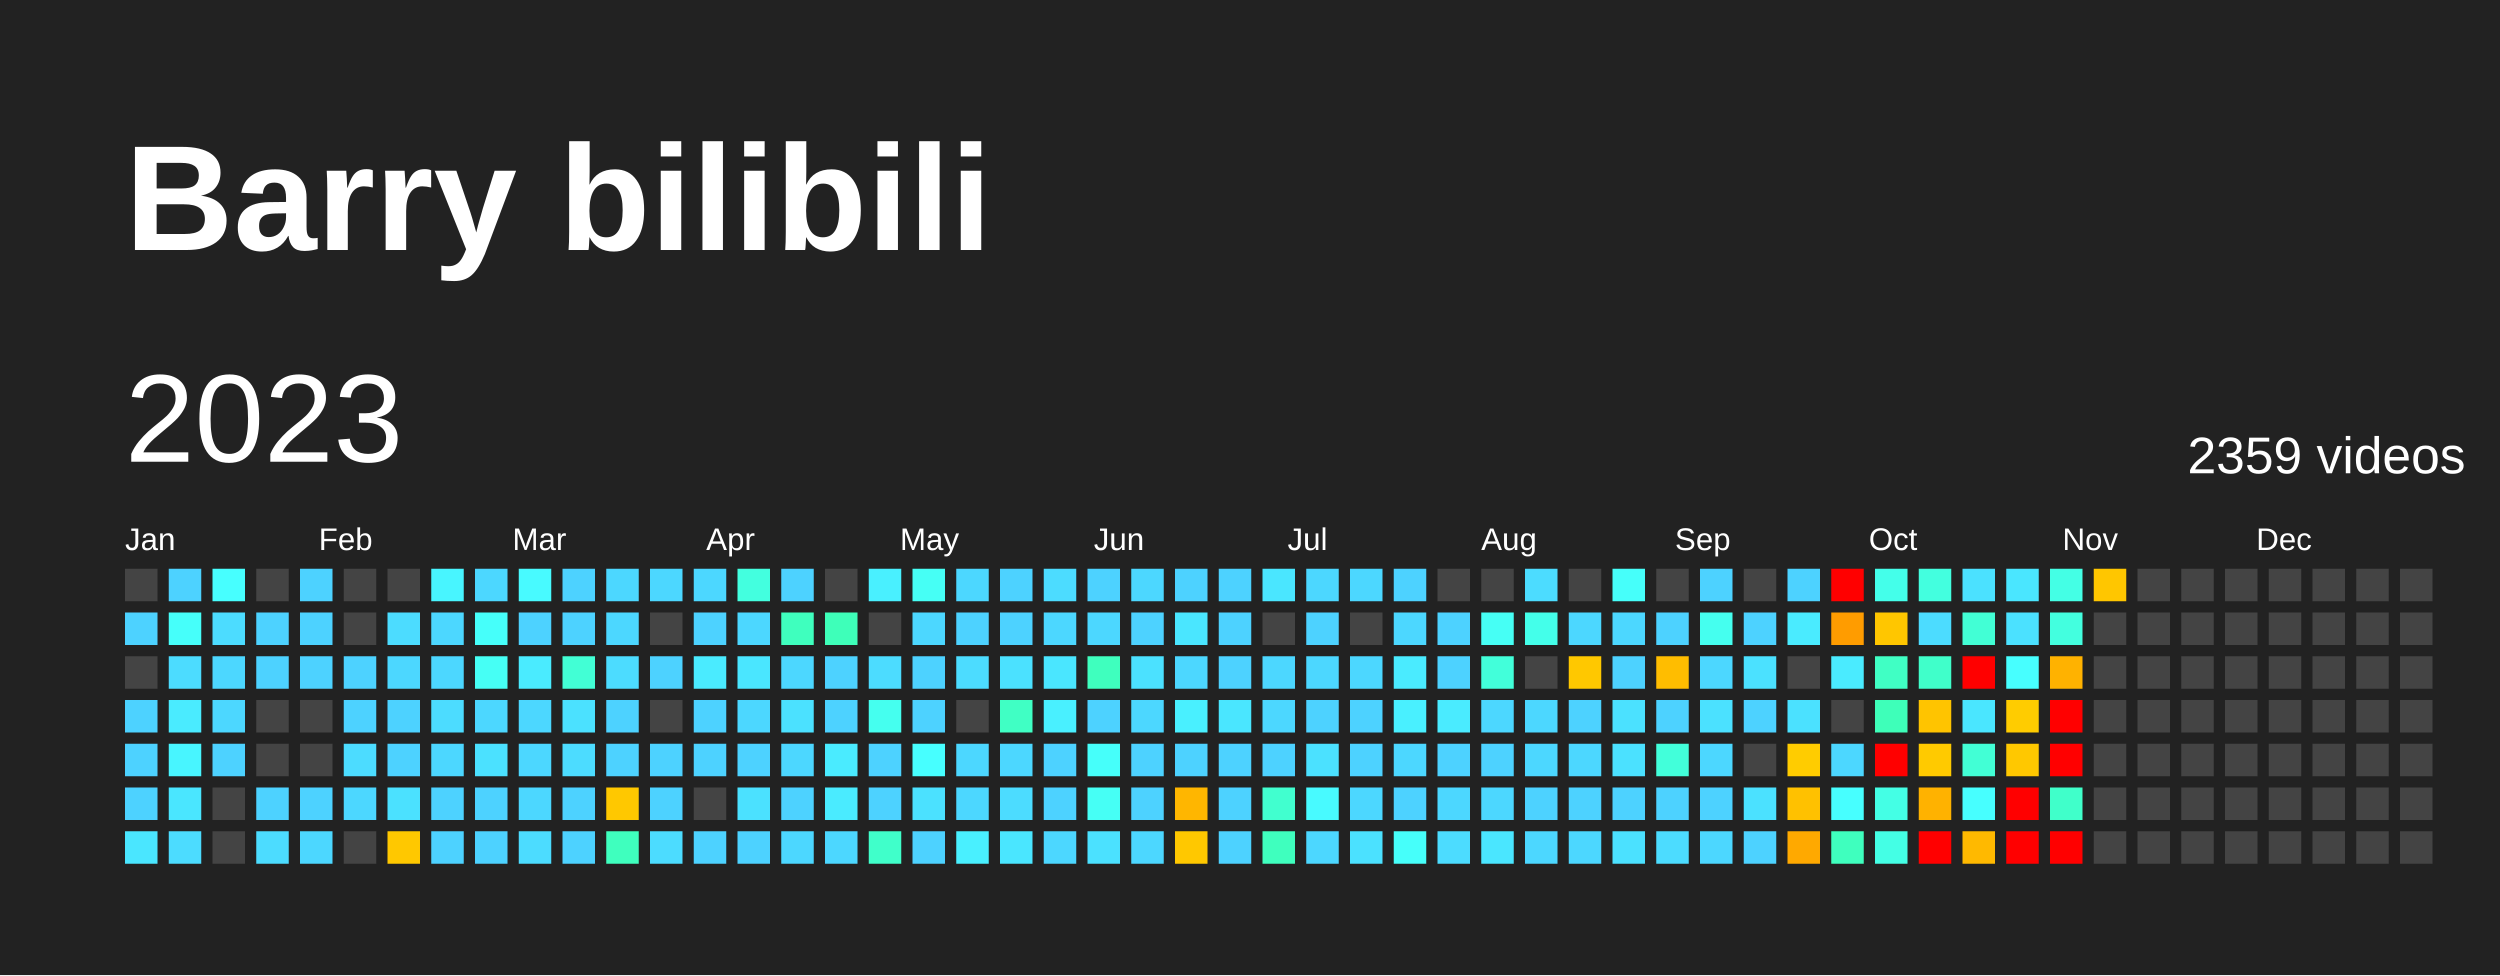
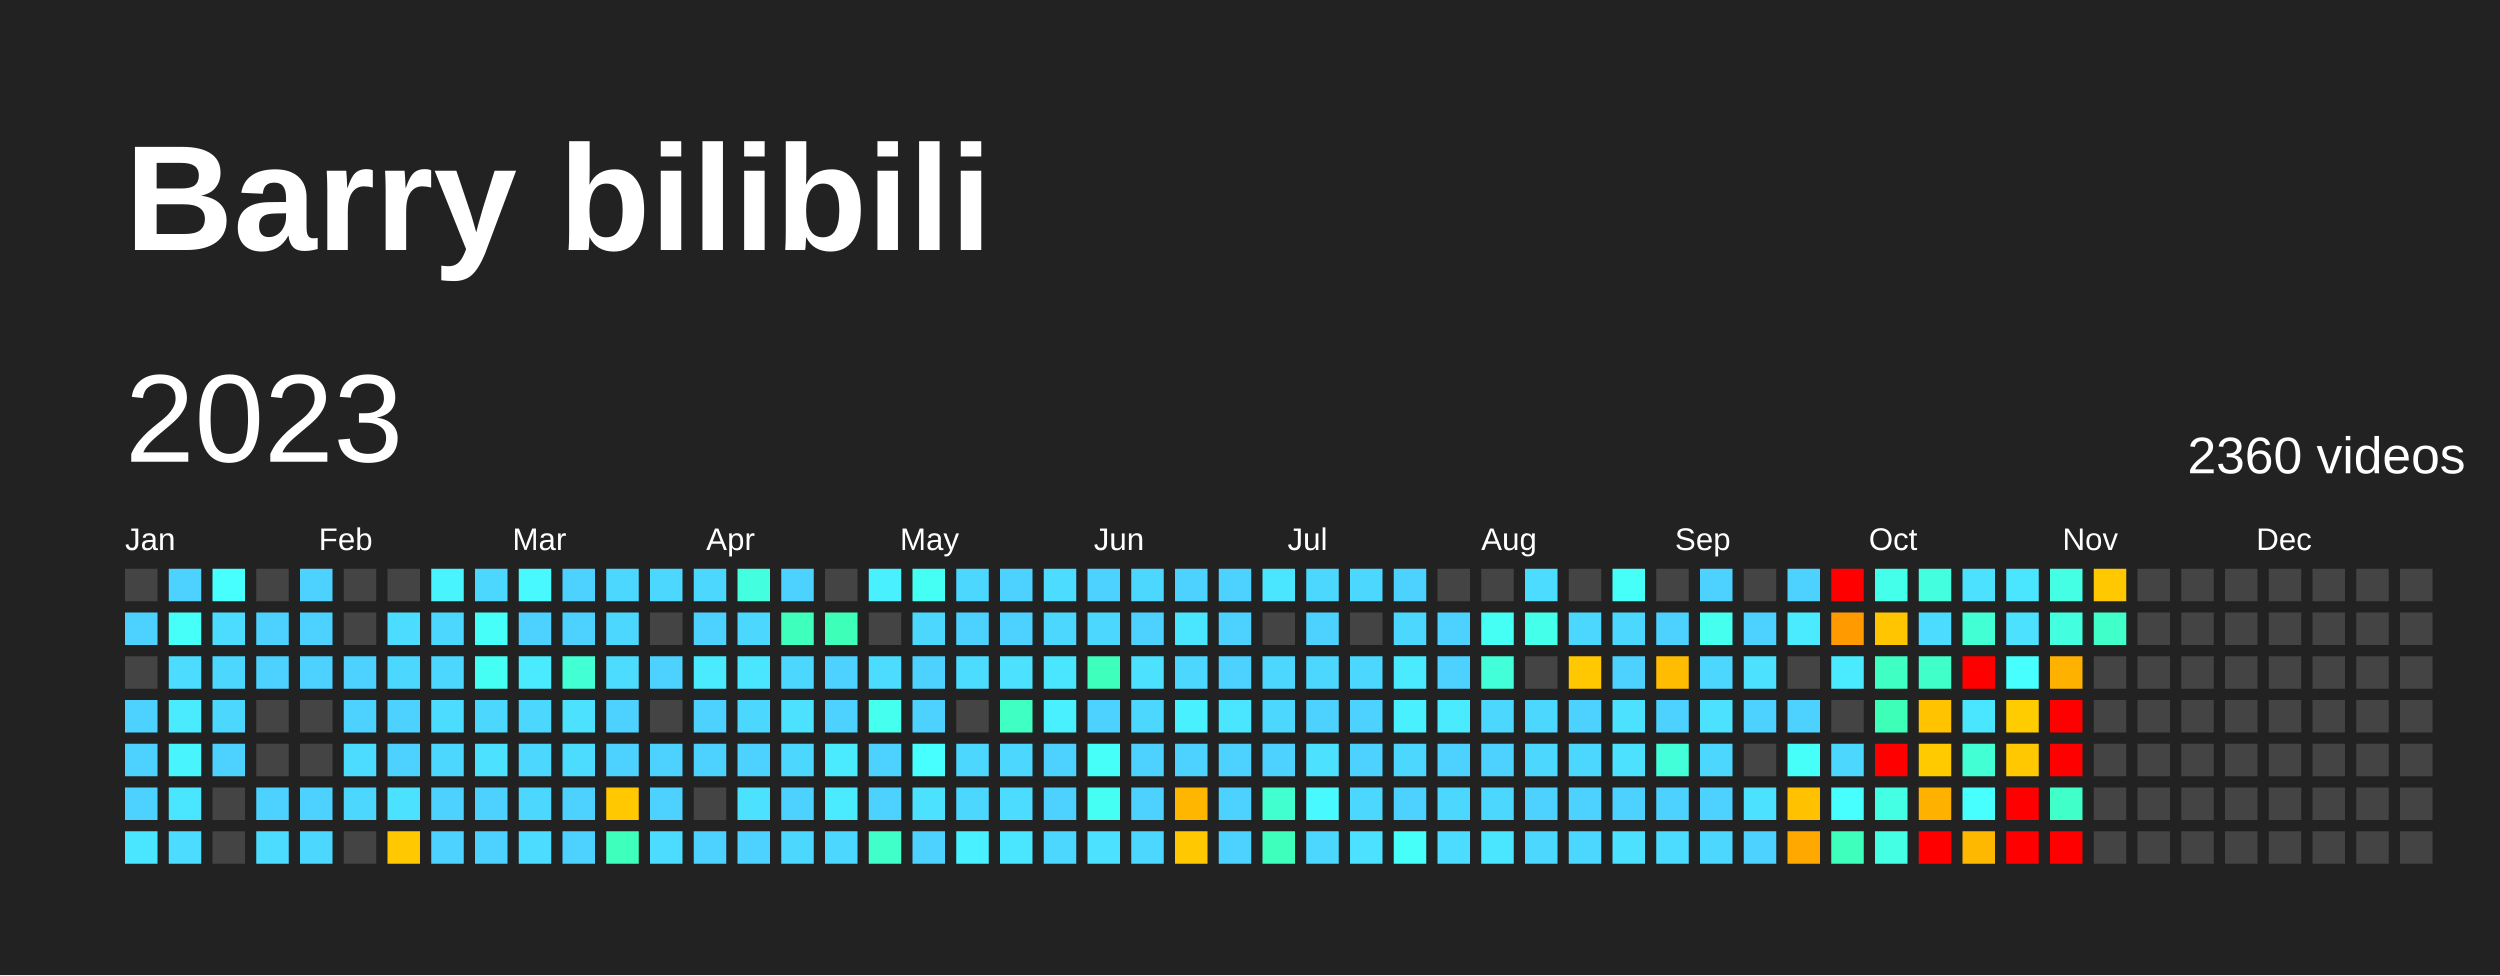
<svg xmlns="http://www.w3.org/2000/svg" baseProfile="full" height="78mm" version="1.1" viewBox="0,0,200,78" width="200mm">
  <defs />
  <rect fill="#222222" height="78" width="200" x="0" y="0" />
  <text fill="#FFFFFF" style="font-size:12px; font-family:Arial; font-weight:bold;" x="10" y="20">Barry bilibili</text>
  <text dominant-baseline="hanging" fill="#FFFFFF" style="font-size:10.0px; font-family:Arial;" x="10" y="30">2023</text>
-   <text dominant-baseline="hanging" fill="#FFFFFF" style="font-size:4.125px; font-family:Arial;" x="175" y="35">2359 videos</text>
+   <text dominant-baseline="hanging" fill="#FFFFFF" style="font-size:4.125px; font-family:Arial;" x="175" y="35">2360 videos</text>
  <text fill="#FFFFFF" style="font-size:2.5px; font-family:Arial" x="10.0" y="44">Jan</text>
  <text fill="#FFFFFF" style="font-size:2.5px; font-family:Arial" x="25.5" y="44">Feb</text>
  <text fill="#FFFFFF" style="font-size:2.5px; font-family:Arial" x="41.0" y="44">Mar</text>
  <text fill="#FFFFFF" style="font-size:2.5px; font-family:Arial" x="56.5" y="44">Apr</text>
  <text fill="#FFFFFF" style="font-size:2.5px; font-family:Arial" x="72.0" y="44">May</text>
  <text fill="#FFFFFF" style="font-size:2.5px; font-family:Arial" x="87.5" y="44">Jun</text>
  <text fill="#FFFFFF" style="font-size:2.5px; font-family:Arial" x="103.0" y="44">Jul</text>
  <text fill="#FFFFFF" style="font-size:2.5px; font-family:Arial" x="118.5" y="44">Aug</text>
  <text fill="#FFFFFF" style="font-size:2.5px; font-family:Arial" x="134.0" y="44">Sep</text>
  <text fill="#FFFFFF" style="font-size:2.5px; font-family:Arial" x="149.5" y="44">Oct</text>
  <text fill="#FFFFFF" style="font-size:2.5px; font-family:Arial" x="165.0" y="44">Nov</text>
  <text fill="#FFFFFF" style="font-size:2.5px; font-family:Arial" x="180.5" y="44">Dec</text>
  <rect fill="#444444" height="2.6" width="2.6" x="10.0" y="45.5" />
  <rect fill="#4dd2ff" height="2.6" width="2.6" x="10.0" y="49.0" />
  <rect fill="#444444" height="2.6" width="2.6" x="10.0" y="52.5" />
  <rect fill="#4dd2ff" height="2.6" width="2.6" x="10.0" y="56.0" />
  <rect fill="#4dd2ff" height="2.6" width="2.6" x="10.0" y="59.5" />
  <rect fill="#4dd2ff" height="2.6" width="2.6" x="10.0" y="63.0" />
  <rect fill="#4ae6ff" height="2.6" width="2.6" x="10.0" y="66.5" />
  <rect fill="#4dd2ff" height="2.6" width="2.6" x="13.5" y="45.5" />
-   <rect fill="#46fffa" height="2.6" width="2.6" x="13.5" y="49.0" />
+   <rect fill="#46fff9" height="2.6" width="2.6" x="13.5" y="49.0" />
  <rect fill="#4cdcff" height="2.6" width="2.6" x="13.5" y="52.5" />
  <rect fill="#4aebff" height="2.6" width="2.6" x="13.5" y="56.0" />
  <rect fill="#48f5ff" height="2.6" width="2.6" x="13.5" y="59.5" />
  <rect fill="#4ae6ff" height="2.6" width="2.6" x="13.5" y="63.0" />
  <rect fill="#4cdcff" height="2.6" width="2.6" x="13.5" y="66.5" />
  <rect fill="#47ffff" height="2.6" width="2.6" x="17.0" y="45.5" />
  <rect fill="#4cdcff" height="2.6" width="2.6" x="17.0" y="49.0" />
  <rect fill="#4cd7ff" height="2.6" width="2.6" x="17.0" y="52.5" />
  <rect fill="#4cd7ff" height="2.6" width="2.6" x="17.0" y="56.0" />
  <rect fill="#4dd2ff" height="2.6" width="2.6" x="17.0" y="59.5" />
  <rect fill="#444444" height="2.6" width="2.6" x="17.0" y="63.0" />
  <rect fill="#444444" height="2.6" width="2.6" x="17.0" y="66.5" />
  <rect fill="#444444" height="2.6" width="2.6" x="20.5" y="45.5" />
  <rect fill="#4dd2ff" height="2.6" width="2.6" x="20.5" y="49.0" />
  <rect fill="#4dd2ff" height="2.6" width="2.6" x="20.5" y="52.5" />
  <rect fill="#444444" height="2.6" width="2.6" x="20.5" y="56.0" />
  <rect fill="#444444" height="2.6" width="2.6" x="20.5" y="59.5" />
  <rect fill="#4dd2ff" height="2.6" width="2.6" x="20.5" y="63.0" />
  <rect fill="#4cdcff" height="2.6" width="2.6" x="20.5" y="66.5" />
  <rect fill="#4dd2ff" height="2.6" width="2.6" x="24.0" y="45.5" />
  <rect fill="#4dd2ff" height="2.6" width="2.6" x="24.0" y="49.0" />
  <rect fill="#4dd2ff" height="2.6" width="2.6" x="24.0" y="52.5" />
  <rect fill="#444444" height="2.6" width="2.6" x="24.0" y="56.0" />
  <rect fill="#444444" height="2.6" width="2.6" x="24.0" y="59.5" />
  <rect fill="#4dd2ff" height="2.6" width="2.6" x="24.0" y="63.0" />
  <rect fill="#4cd7ff" height="2.6" width="2.6" x="24.0" y="66.5" />
  <rect fill="#444444" height="2.6" width="2.6" x="27.5" y="45.5" />
  <rect fill="#444444" height="2.6" width="2.6" x="27.5" y="49.0" />
  <rect fill="#4dd2ff" height="2.6" width="2.6" x="27.5" y="52.5" />
  <rect fill="#4dd2ff" height="2.6" width="2.6" x="27.5" y="56.0" />
  <rect fill="#4cdcff" height="2.6" width="2.6" x="27.5" y="59.5" />
  <rect fill="#4cd7ff" height="2.6" width="2.6" x="27.5" y="63.0" />
  <rect fill="#444444" height="2.6" width="2.6" x="27.5" y="66.5" />
  <rect fill="#444444" height="2.6" width="2.6" x="31.0" y="45.5" />
  <rect fill="#4cdcff" height="2.6" width="2.6" x="31.0" y="49.0" />
  <rect fill="#4cd7ff" height="2.6" width="2.6" x="31.0" y="52.5" />
  <rect fill="#4dd2ff" height="2.6" width="2.6" x="31.0" y="56.0" />
  <rect fill="#4dd2ff" height="2.6" width="2.6" x="31.0" y="59.5" />
  <rect fill="#4be1ff" height="2.6" width="2.6" x="31.0" y="63.0" />
  <rect fill="#ffc800" height="2.6" width="2.6" x="31.0" y="66.5" />
  <rect fill="#48f5ff" height="2.6" width="2.6" x="34.5" y="45.5" />
  <rect fill="#4cd7ff" height="2.6" width="2.6" x="34.5" y="49.0" />
  <rect fill="#4cd7ff" height="2.6" width="2.6" x="34.5" y="52.5" />
  <rect fill="#4cdcff" height="2.6" width="2.6" x="34.5" y="56.0" />
  <rect fill="#4cd7ff" height="2.6" width="2.6" x="34.5" y="59.5" />
  <rect fill="#4dd2ff" height="2.6" width="2.6" x="34.5" y="63.0" />
  <rect fill="#4dd2ff" height="2.6" width="2.6" x="34.5" y="66.5" />
  <rect fill="#4cd7ff" height="2.6" width="2.6" x="38.0" y="45.5" />
-   <rect fill="#46fffa" height="2.6" width="2.6" x="38.0" y="49.0" />
-   <rect fill="#46fff5" height="2.6" width="2.6" x="38.0" y="52.5" />
+   <rect fill="#46fff9" height="2.6" width="2.6" x="38.0" y="49.0" />
+   <rect fill="#46fff4" height="2.6" width="2.6" x="38.0" y="52.5" />
  <rect fill="#4cd7ff" height="2.6" width="2.6" x="38.0" y="56.0" />
  <rect fill="#4be1ff" height="2.6" width="2.6" x="38.0" y="59.5" />
  <rect fill="#4dd2ff" height="2.6" width="2.6" x="38.0" y="63.0" />
  <rect fill="#4dd2ff" height="2.6" width="2.6" x="38.0" y="66.5" />
  <rect fill="#48faff" height="2.6" width="2.6" x="41.5" y="45.5" />
  <rect fill="#4dd2ff" height="2.6" width="2.6" x="41.5" y="49.0" />
  <rect fill="#4aebff" height="2.6" width="2.6" x="41.5" y="52.5" />
  <rect fill="#4cd7ff" height="2.6" width="2.6" x="41.5" y="56.0" />
  <rect fill="#4cd7ff" height="2.6" width="2.6" x="41.5" y="59.5" />
  <rect fill="#4cd7ff" height="2.6" width="2.6" x="41.5" y="63.0" />
  <rect fill="#4cdcff" height="2.6" width="2.6" x="41.5" y="66.5" />
  <rect fill="#4dd2ff" height="2.6" width="2.6" x="45.0" y="45.5" />
  <rect fill="#4dd2ff" height="2.6" width="2.6" x="45.0" y="49.0" />
-   <rect fill="#42ffd5" height="2.6" width="2.6" x="45.0" y="52.5" />
+   <rect fill="#42ffd4" height="2.6" width="2.6" x="45.0" y="52.5" />
  <rect fill="#4be1ff" height="2.6" width="2.6" x="45.0" y="56.0" />
  <rect fill="#4cdcff" height="2.6" width="2.6" x="45.0" y="59.5" />
  <rect fill="#4dd2ff" height="2.6" width="2.6" x="45.0" y="63.0" />
  <rect fill="#4dd2ff" height="2.6" width="2.6" x="45.0" y="66.5" />
  <rect fill="#4cd7ff" height="2.6" width="2.6" x="48.5" y="45.5" />
  <rect fill="#4cd7ff" height="2.6" width="2.6" x="48.5" y="49.0" />
  <rect fill="#4cdcff" height="2.6" width="2.6" x="48.5" y="52.5" />
  <rect fill="#4dd2ff" height="2.6" width="2.6" x="48.5" y="56.0" />
  <rect fill="#4dd2ff" height="2.6" width="2.6" x="48.5" y="59.5" />
  <rect fill="#ffc800" height="2.6" width="2.6" x="48.5" y="63.0" />
-   <rect fill="#3fffbe" height="2.6" width="2.6" x="48.5" y="66.5" />
+   <rect fill="#3fffbd" height="2.6" width="2.6" x="48.5" y="66.5" />
  <rect fill="#4cd7ff" height="2.6" width="2.6" x="52.0" y="45.5" />
  <rect fill="#444444" height="2.6" width="2.6" x="52.0" y="49.0" />
  <rect fill="#4dd2ff" height="2.6" width="2.6" x="52.0" y="52.5" />
  <rect fill="#444444" height="2.6" width="2.6" x="52.0" y="56.0" />
  <rect fill="#4dd2ff" height="2.6" width="2.6" x="52.0" y="59.5" />
  <rect fill="#4dd2ff" height="2.6" width="2.6" x="52.0" y="63.0" />
  <rect fill="#4cdcff" height="2.6" width="2.6" x="52.0" y="66.5" />
  <rect fill="#4cd7ff" height="2.6" width="2.6" x="55.5" y="45.5" />
  <rect fill="#4dd2ff" height="2.6" width="2.6" x="55.5" y="49.0" />
  <rect fill="#4aebff" height="2.6" width="2.6" x="55.5" y="52.5" />
  <rect fill="#4dd2ff" height="2.6" width="2.6" x="55.5" y="56.0" />
  <rect fill="#4dd2ff" height="2.6" width="2.6" x="55.5" y="59.5" />
  <rect fill="#444444" height="2.6" width="2.6" x="55.5" y="63.0" />
  <rect fill="#4dd2ff" height="2.6" width="2.6" x="55.5" y="66.5" />
  <rect fill="#43ffdf" height="2.6" width="2.6" x="59.0" y="45.5" />
  <rect fill="#4cd7ff" height="2.6" width="2.6" x="59.0" y="49.0" />
  <rect fill="#4ae6ff" height="2.6" width="2.6" x="59.0" y="52.5" />
  <rect fill="#4cd7ff" height="2.6" width="2.6" x="59.0" y="56.0" />
  <rect fill="#4dd2ff" height="2.6" width="2.6" x="59.0" y="59.5" />
  <rect fill="#4be1ff" height="2.6" width="2.6" x="59.0" y="63.0" />
  <rect fill="#4dd2ff" height="2.6" width="2.6" x="59.0" y="66.5" />
  <rect fill="#4dd2ff" height="2.6" width="2.6" x="62.5" y="45.5" />
-   <rect fill="#3fffbe" height="2.6" width="2.6" x="62.5" y="49.0" />
+   <rect fill="#3fffbd" height="2.6" width="2.6" x="62.5" y="49.0" />
  <rect fill="#4cd7ff" height="2.6" width="2.6" x="62.5" y="52.5" />
  <rect fill="#4be1ff" height="2.6" width="2.6" x="62.5" y="56.0" />
  <rect fill="#4cd7ff" height="2.6" width="2.6" x="62.5" y="59.5" />
  <rect fill="#4dd2ff" height="2.6" width="2.6" x="62.5" y="63.0" />
  <rect fill="#4cd7ff" height="2.6" width="2.6" x="62.5" y="66.5" />
  <rect fill="#444444" height="2.6" width="2.6" x="66.0" y="45.5" />
-   <rect fill="#3effb9" height="2.6" width="2.6" x="66.0" y="49.0" />
+   <rect fill="#3effb8" height="2.6" width="2.6" x="66.0" y="49.0" />
  <rect fill="#4dd2ff" height="2.6" width="2.6" x="66.0" y="52.5" />
  <rect fill="#4dd2ff" height="2.6" width="2.6" x="66.0" y="56.0" />
  <rect fill="#4aebff" height="2.6" width="2.6" x="66.0" y="59.5" />
  <rect fill="#4aebff" height="2.6" width="2.6" x="66.0" y="63.0" />
  <rect fill="#4cd7ff" height="2.6" width="2.6" x="66.0" y="66.5" />
  <rect fill="#49f0ff" height="2.6" width="2.6" x="69.5" y="45.5" />
  <rect fill="#444444" height="2.6" width="2.6" x="69.5" y="49.0" />
  <rect fill="#4cdcff" height="2.6" width="2.6" x="69.5" y="52.5" />
  <rect fill="#45ffef" height="2.6" width="2.6" x="69.5" y="56.0" />
  <rect fill="#4dd2ff" height="2.6" width="2.6" x="69.5" y="59.5" />
  <rect fill="#4dd2ff" height="2.6" width="2.6" x="69.5" y="63.0" />
-   <rect fill="#40ffca" height="2.6" width="2.6" x="69.5" y="66.5" />
-   <rect fill="#46fff5" height="2.6" width="2.6" x="73.0" y="45.5" />
+   <rect fill="#40ffc9" height="2.6" width="2.6" x="69.5" y="66.5" />
+   <rect fill="#46fff4" height="2.6" width="2.6" x="73.0" y="45.5" />
  <rect fill="#4cd7ff" height="2.6" width="2.6" x="73.0" y="49.0" />
  <rect fill="#4dd2ff" height="2.6" width="2.6" x="73.0" y="52.5" />
  <rect fill="#4dd2ff" height="2.6" width="2.6" x="73.0" y="56.0" />
  <rect fill="#47ffff" height="2.6" width="2.6" x="73.0" y="59.5" />
  <rect fill="#4be1ff" height="2.6" width="2.6" x="73.0" y="63.0" />
  <rect fill="#4dd2ff" height="2.6" width="2.6" x="73.0" y="66.5" />
  <rect fill="#4cd7ff" height="2.6" width="2.6" x="76.5" y="45.5" />
  <rect fill="#4dd2ff" height="2.6" width="2.6" x="76.5" y="49.0" />
  <rect fill="#4cdcff" height="2.6" width="2.6" x="76.5" y="52.5" />
  <rect fill="#444444" height="2.6" width="2.6" x="76.5" y="56.0" />
  <rect fill="#4cd7ff" height="2.6" width="2.6" x="76.5" y="59.5" />
  <rect fill="#4cd7ff" height="2.6" width="2.6" x="76.5" y="63.0" />
  <rect fill="#49f0ff" height="2.6" width="2.6" x="76.5" y="66.5" />
  <rect fill="#4dd2ff" height="2.6" width="2.6" x="80.0" y="45.5" />
  <rect fill="#4dd2ff" height="2.6" width="2.6" x="80.0" y="49.0" />
  <rect fill="#4be1ff" height="2.6" width="2.6" x="80.0" y="52.5" />
-   <rect fill="#40ffc4" height="2.6" width="2.6" x="80.0" y="56.0" />
+   <rect fill="#40ffc3" height="2.6" width="2.6" x="80.0" y="56.0" />
  <rect fill="#4cd7ff" height="2.6" width="2.6" x="80.0" y="59.5" />
  <rect fill="#4cdcff" height="2.6" width="2.6" x="80.0" y="63.0" />
  <rect fill="#4ae6ff" height="2.6" width="2.6" x="80.0" y="66.5" />
  <rect fill="#4cdcff" height="2.6" width="2.6" x="83.5" y="45.5" />
  <rect fill="#4cd7ff" height="2.6" width="2.6" x="83.5" y="49.0" />
  <rect fill="#4ae6ff" height="2.6" width="2.6" x="83.5" y="52.5" />
  <rect fill="#49f0ff" height="2.6" width="2.6" x="83.5" y="56.0" />
  <rect fill="#4dd2ff" height="2.6" width="2.6" x="83.5" y="59.5" />
  <rect fill="#4dd2ff" height="2.6" width="2.6" x="83.5" y="63.0" />
  <rect fill="#4cd7ff" height="2.6" width="2.6" x="83.5" y="66.5" />
  <rect fill="#4dd2ff" height="2.6" width="2.6" x="87.0" y="45.5" />
  <rect fill="#4cd7ff" height="2.6" width="2.6" x="87.0" y="49.0" />
-   <rect fill="#3fffbe" height="2.6" width="2.6" x="87.0" y="52.5" />
+   <rect fill="#3fffbd" height="2.6" width="2.6" x="87.0" y="52.5" />
  <rect fill="#4dd2ff" height="2.6" width="2.6" x="87.0" y="56.0" />
-   <rect fill="#46fffa" height="2.6" width="2.6" x="87.0" y="59.5" />
-   <rect fill="#46fff5" height="2.6" width="2.6" x="87.0" y="63.0" />
+   <rect fill="#46fff9" height="2.6" width="2.6" x="87.0" y="59.5" />
+   <rect fill="#46fff4" height="2.6" width="2.6" x="87.0" y="63.0" />
  <rect fill="#4be1ff" height="2.6" width="2.6" x="87.0" y="66.5" />
  <rect fill="#4cd7ff" height="2.6" width="2.6" x="90.5" y="45.5" />
  <rect fill="#4dd2ff" height="2.6" width="2.6" x="90.5" y="49.0" />
  <rect fill="#4be1ff" height="2.6" width="2.6" x="90.5" y="52.5" />
  <rect fill="#4cd7ff" height="2.6" width="2.6" x="90.5" y="56.0" />
  <rect fill="#4dd2ff" height="2.6" width="2.6" x="90.5" y="59.5" />
  <rect fill="#4dd2ff" height="2.6" width="2.6" x="90.5" y="63.0" />
  <rect fill="#4cd7ff" height="2.6" width="2.6" x="90.5" y="66.5" />
  <rect fill="#4dd2ff" height="2.6" width="2.6" x="94.0" y="45.5" />
  <rect fill="#4ae6ff" height="2.6" width="2.6" x="94.0" y="49.0" />
  <rect fill="#4cd7ff" height="2.6" width="2.6" x="94.0" y="52.5" />
  <rect fill="#49f0ff" height="2.6" width="2.6" x="94.0" y="56.0" />
  <rect fill="#4dd2ff" height="2.6" width="2.6" x="94.0" y="59.5" />
  <rect fill="#ffb600" height="2.6" width="2.6" x="94.0" y="63.0" />
  <rect fill="#ffc800" height="2.6" width="2.6" x="94.0" y="66.5" />
  <rect fill="#4dd2ff" height="2.6" width="2.6" x="97.5" y="45.5" />
  <rect fill="#4dd2ff" height="2.6" width="2.6" x="97.5" y="49.0" />
  <rect fill="#4dd2ff" height="2.6" width="2.6" x="97.5" y="52.5" />
  <rect fill="#4ae6ff" height="2.6" width="2.6" x="97.5" y="56.0" />
  <rect fill="#4dd2ff" height="2.6" width="2.6" x="97.5" y="59.5" />
  <rect fill="#4dd2ff" height="2.6" width="2.6" x="97.5" y="63.0" />
  <rect fill="#4dd2ff" height="2.6" width="2.6" x="97.5" y="66.5" />
  <rect fill="#4ae6ff" height="2.6" width="2.6" x="101.0" y="45.5" />
  <rect fill="#444444" height="2.6" width="2.6" x="101.0" y="49.0" />
  <rect fill="#4cd7ff" height="2.6" width="2.6" x="101.0" y="52.5" />
  <rect fill="#4cd7ff" height="2.6" width="2.6" x="101.0" y="56.0" />
  <rect fill="#4dd2ff" height="2.6" width="2.6" x="101.0" y="59.5" />
-   <rect fill="#41ffcf" height="2.6" width="2.6" x="101.0" y="63.0" />
-   <rect fill="#3fffbe" height="2.6" width="2.6" x="101.0" y="66.5" />
+   <rect fill="#41ffce" height="2.6" width="2.6" x="101.0" y="63.0" />
+   <rect fill="#3fffbd" height="2.6" width="2.6" x="101.0" y="66.5" />
  <rect fill="#4cd7ff" height="2.6" width="2.6" x="104.5" y="45.5" />
  <rect fill="#4dd2ff" height="2.6" width="2.6" x="104.5" y="49.0" />
  <rect fill="#4cd7ff" height="2.6" width="2.6" x="104.5" y="52.5" />
  <rect fill="#4dd2ff" height="2.6" width="2.6" x="104.5" y="56.0" />
  <rect fill="#4be1ff" height="2.6" width="2.6" x="104.5" y="59.5" />
  <rect fill="#48faff" height="2.6" width="2.6" x="104.5" y="63.0" />
  <rect fill="#4cd7ff" height="2.6" width="2.6" x="104.5" y="66.5" />
  <rect fill="#4cd7ff" height="2.6" width="2.6" x="108.0" y="45.5" />
  <rect fill="#444444" height="2.6" width="2.6" x="108.0" y="49.0" />
  <rect fill="#4cd7ff" height="2.6" width="2.6" x="108.0" y="52.5" />
  <rect fill="#4dd2ff" height="2.6" width="2.6" x="108.0" y="56.0" />
  <rect fill="#4dd2ff" height="2.6" width="2.6" x="108.0" y="59.5" />
  <rect fill="#4cd7ff" height="2.6" width="2.6" x="108.0" y="63.0" />
  <rect fill="#4be1ff" height="2.6" width="2.6" x="108.0" y="66.5" />
  <rect fill="#4dd2ff" height="2.6" width="2.6" x="111.5" y="45.5" />
  <rect fill="#4cd7ff" height="2.6" width="2.6" x="111.5" y="49.0" />
  <rect fill="#4aebff" height="2.6" width="2.6" x="111.5" y="52.5" />
  <rect fill="#49f0ff" height="2.6" width="2.6" x="111.5" y="56.0" />
  <rect fill="#4cd7ff" height="2.6" width="2.6" x="111.5" y="59.5" />
  <rect fill="#4dd2ff" height="2.6" width="2.6" x="111.5" y="63.0" />
-   <rect fill="#46fffa" height="2.6" width="2.6" x="111.5" y="66.5" />
+   <rect fill="#46fff9" height="2.6" width="2.6" x="111.5" y="66.5" />
  <rect fill="#444444" height="2.6" width="2.6" x="115.0" y="45.5" />
  <rect fill="#4dd2ff" height="2.6" width="2.6" x="115.0" y="49.0" />
  <rect fill="#4dd2ff" height="2.6" width="2.6" x="115.0" y="52.5" />
  <rect fill="#4aebff" height="2.6" width="2.6" x="115.0" y="56.0" />
  <rect fill="#4dd2ff" height="2.6" width="2.6" x="115.0" y="59.5" />
  <rect fill="#4cd7ff" height="2.6" width="2.6" x="115.0" y="63.0" />
  <rect fill="#4cdcff" height="2.6" width="2.6" x="115.0" y="66.5" />
  <rect fill="#444444" height="2.6" width="2.6" x="118.5" y="45.5" />
-   <rect fill="#46fff5" height="2.6" width="2.6" x="118.5" y="49.0" />
-   <rect fill="#42ffda" height="2.6" width="2.6" x="118.5" y="52.5" />
+   <rect fill="#46fff4" height="2.6" width="2.6" x="118.5" y="49.0" />
+   <rect fill="#42ffd9" height="2.6" width="2.6" x="118.5" y="52.5" />
  <rect fill="#4cd7ff" height="2.6" width="2.6" x="118.5" y="56.0" />
  <rect fill="#4dd2ff" height="2.6" width="2.6" x="118.5" y="59.5" />
  <rect fill="#4cd7ff" height="2.6" width="2.6" x="118.5" y="63.0" />
  <rect fill="#4ae6ff" height="2.6" width="2.6" x="118.5" y="66.5" />
  <rect fill="#4cdcff" height="2.6" width="2.6" x="122.0" y="45.5" />
  <rect fill="#44ffea" height="2.6" width="2.6" x="122.0" y="49.0" />
  <rect fill="#444444" height="2.6" width="2.6" x="122.0" y="52.5" />
  <rect fill="#4cd7ff" height="2.6" width="2.6" x="122.0" y="56.0" />
  <rect fill="#4cd7ff" height="2.6" width="2.6" x="122.0" y="59.5" />
  <rect fill="#4dd2ff" height="2.6" width="2.6" x="122.0" y="63.0" />
  <rect fill="#4cd7ff" height="2.6" width="2.6" x="122.0" y="66.5" />
  <rect fill="#444444" height="2.6" width="2.6" x="125.5" y="45.5" />
  <rect fill="#4cd7ff" height="2.6" width="2.6" x="125.5" y="49.0" />
  <rect fill="#ffc800" height="2.6" width="2.6" x="125.5" y="52.5" />
  <rect fill="#4dd2ff" height="2.6" width="2.6" x="125.5" y="56.0" />
  <rect fill="#4cd7ff" height="2.6" width="2.6" x="125.5" y="59.5" />
  <rect fill="#4dd2ff" height="2.6" width="2.6" x="125.5" y="63.0" />
  <rect fill="#4cd7ff" height="2.6" width="2.6" x="125.5" y="66.5" />
-   <rect fill="#46fffa" height="2.6" width="2.6" x="129.0" y="45.5" />
+   <rect fill="#46fff9" height="2.6" width="2.6" x="129.0" y="45.5" />
  <rect fill="#4cd7ff" height="2.6" width="2.6" x="129.0" y="49.0" />
  <rect fill="#4dd2ff" height="2.6" width="2.6" x="129.0" y="52.5" />
  <rect fill="#4be1ff" height="2.6" width="2.6" x="129.0" y="56.0" />
  <rect fill="#4be1ff" height="2.6" width="2.6" x="129.0" y="59.5" />
  <rect fill="#4dd2ff" height="2.6" width="2.6" x="129.0" y="63.0" />
  <rect fill="#4be1ff" height="2.6" width="2.6" x="129.0" y="66.5" />
  <rect fill="#444444" height="2.6" width="2.6" x="132.5" y="45.5" />
  <rect fill="#4dd2ff" height="2.6" width="2.6" x="132.5" y="49.0" />
-   <rect fill="#ffbd00" height="2.6" width="2.6" x="132.5" y="52.5" />
+   <rect fill="#ffbc00" height="2.6" width="2.6" x="132.5" y="52.5" />
  <rect fill="#4dd2ff" height="2.6" width="2.6" x="132.5" y="56.0" />
-   <rect fill="#42ffda" height="2.6" width="2.6" x="132.5" y="59.5" />
+   <rect fill="#42ffd9" height="2.6" width="2.6" x="132.5" y="59.5" />
  <rect fill="#4dd2ff" height="2.6" width="2.6" x="132.5" y="63.0" />
  <rect fill="#4cdcff" height="2.6" width="2.6" x="132.5" y="66.5" />
  <rect fill="#4dd2ff" height="2.6" width="2.6" x="136.0" y="45.5" />
  <rect fill="#45ffef" height="2.6" width="2.6" x="136.0" y="49.0" />
  <rect fill="#4cd7ff" height="2.6" width="2.6" x="136.0" y="52.5" />
  <rect fill="#4be1ff" height="2.6" width="2.6" x="136.0" y="56.0" />
  <rect fill="#4cd7ff" height="2.6" width="2.6" x="136.0" y="59.5" />
  <rect fill="#4dd2ff" height="2.6" width="2.6" x="136.0" y="63.0" />
  <rect fill="#4cd7ff" height="2.6" width="2.6" x="136.0" y="66.5" />
  <rect fill="#444444" height="2.6" width="2.6" x="139.5" y="45.5" />
  <rect fill="#4dd2ff" height="2.6" width="2.6" x="139.5" y="49.0" />
  <rect fill="#4be1ff" height="2.6" width="2.6" x="139.5" y="52.5" />
  <rect fill="#4dd2ff" height="2.6" width="2.6" x="139.5" y="56.0" />
  <rect fill="#444444" height="2.6" width="2.6" x="139.5" y="59.5" />
  <rect fill="#4be1ff" height="2.6" width="2.6" x="139.5" y="63.0" />
  <rect fill="#4dd2ff" height="2.6" width="2.6" x="139.5" y="66.5" />
  <rect fill="#4dd2ff" height="2.6" width="2.6" x="143.0" y="45.5" />
  <rect fill="#4aebff" height="2.6" width="2.6" x="143.0" y="49.0" />
  <rect fill="#444444" height="2.6" width="2.6" x="143.0" y="52.5" />
-   <rect fill="#4be1ff" height="2.6" width="2.6" x="143.0" y="56.0" />
-   <rect fill="#ffcc00" height="2.6" width="2.6" x="143.0" y="59.5" />
+   <rect fill="#4dd2ff" height="2.6" width="2.6" x="143.0" y="56.0" />
+   <rect fill="#46fff9" height="2.6" width="2.6" x="143.0" y="59.5" />
  <rect fill="#ffc100" height="2.6" width="2.6" x="143.0" y="63.0" />
  <rect fill="#ffa900" height="2.6" width="2.6" x="143.0" y="66.5" />
  <rect fill="red" height="2.6" width="2.6" x="146.5" y="45.5" />
-   <rect fill="#ff9c00" height="2.6" width="2.6" x="146.5" y="49.0" />
+   <rect fill="#ff9b00" height="2.6" width="2.6" x="146.5" y="49.0" />
  <rect fill="#4aebff" height="2.6" width="2.6" x="146.5" y="52.5" />
  <rect fill="#444444" height="2.6" width="2.6" x="146.5" y="56.0" />
  <rect fill="#4cd7ff" height="2.6" width="2.6" x="146.5" y="59.5" />
  <rect fill="#47ffff" height="2.6" width="2.6" x="146.5" y="63.0" />
-   <rect fill="#3fffbe" height="2.6" width="2.6" x="146.5" y="66.5" />
+   <rect fill="#3fffbd" height="2.6" width="2.6" x="146.5" y="66.5" />
  <rect fill="#44ffea" height="2.6" width="2.6" x="150.0" y="45.5" />
-   <rect fill="#ffc600" height="2.6" width="2.6" x="150.0" y="49.0" />
-   <rect fill="#40ffc4" height="2.6" width="2.6" x="150.0" y="52.5" />
-   <rect fill="#3effb9" height="2.6" width="2.6" x="150.0" y="56.0" />
+   <rect fill="#ffc500" height="2.6" width="2.6" x="150.0" y="49.0" />
+   <rect fill="#40ffc3" height="2.6" width="2.6" x="150.0" y="52.5" />
+   <rect fill="#3effb8" height="2.6" width="2.6" x="150.0" y="56.0" />
  <rect fill="red" height="2.6" width="2.6" x="150.0" y="59.5" />
-   <rect fill="#44ffe5" height="2.6" width="2.6" x="150.0" y="63.0" />
-   <rect fill="#44ffe5" height="2.6" width="2.6" x="150.0" y="66.5" />
+   <rect fill="#44ffe4" height="2.6" width="2.6" x="150.0" y="63.0" />
+   <rect fill="#44ffe4" height="2.6" width="2.6" x="150.0" y="66.5" />
  <rect fill="#43ffdf" height="2.6" width="2.6" x="153.5" y="45.5" />
  <rect fill="#4cdcff" height="2.6" width="2.6" x="153.5" y="49.0" />
-   <rect fill="#40ffca" height="2.6" width="2.6" x="153.5" y="52.5" />
-   <rect fill="#ffc400" height="2.6" width="2.6" x="153.5" y="56.0" />
+   <rect fill="#40ffc9" height="2.6" width="2.6" x="153.5" y="52.5" />
+   <rect fill="#ffc300" height="2.6" width="2.6" x="153.5" y="56.0" />
  <rect fill="#ffca00" height="2.6" width="2.6" x="153.5" y="59.5" />
-   <rect fill="#ffb200" height="2.6" width="2.6" x="153.5" y="63.0" />
+   <rect fill="#ffb100" height="2.6" width="2.6" x="153.5" y="63.0" />
  <rect fill="red" height="2.6" width="2.6" x="153.5" y="66.5" />
  <rect fill="#4be1ff" height="2.6" width="2.6" x="157.0" y="45.5" />
-   <rect fill="#42ffd5" height="2.6" width="2.6" x="157.0" y="49.0" />
+   <rect fill="#42ffd4" height="2.6" width="2.6" x="157.0" y="49.0" />
  <rect fill="red" height="2.6" width="2.6" x="157.0" y="52.5" />
  <rect fill="#4ae6ff" height="2.6" width="2.6" x="157.0" y="56.0" />
-   <rect fill="#42ffd5" height="2.6" width="2.6" x="157.0" y="59.5" />
+   <rect fill="#42ffd4" height="2.6" width="2.6" x="157.0" y="59.5" />
  <rect fill="#47ffff" height="2.6" width="2.6" x="157.0" y="63.0" />
-   <rect fill="#ffb900" height="2.6" width="2.6" x="157.0" y="66.5" />
+   <rect fill="#ffb800" height="2.6" width="2.6" x="157.0" y="66.5" />
  <rect fill="#4ae6ff" height="2.6" width="2.6" x="160.5" y="45.5" />
  <rect fill="#4be1ff" height="2.6" width="2.6" x="160.5" y="49.0" />
  <rect fill="#47ffff" height="2.6" width="2.6" x="160.5" y="52.5" />
  <rect fill="#ffcc00" height="2.6" width="2.6" x="160.5" y="56.0" />
  <rect fill="#ffc800" height="2.6" width="2.6" x="160.5" y="59.5" />
  <rect fill="red" height="2.6" width="2.6" x="160.5" y="63.0" />
  <rect fill="red" height="2.6" width="2.6" x="160.5" y="66.5" />
-   <rect fill="#44ffe5" height="2.6" width="2.6" x="164.0" y="45.5" />
+   <rect fill="#44ffe4" height="2.6" width="2.6" x="164.0" y="45.5" />
  <rect fill="#43ffdf" height="2.6" width="2.6" x="164.0" y="49.0" />
-   <rect fill="#ffb200" height="2.6" width="2.6" x="164.0" y="52.5" />
+   <rect fill="#ffb100" height="2.6" width="2.6" x="164.0" y="52.5" />
  <rect fill="red" height="2.6" width="2.6" x="164.0" y="56.0" />
  <rect fill="red" height="2.6" width="2.6" x="164.0" y="59.5" />
-   <rect fill="#40ffca" height="2.6" width="2.6" x="164.0" y="63.0" />
+   <rect fill="#40ffc9" height="2.6" width="2.6" x="164.0" y="63.0" />
  <rect fill="red" height="2.6" width="2.6" x="164.0" y="66.5" />
-   <rect fill="#ffc600" height="2.6" width="2.6" x="167.5" y="45.5" />
-   <rect fill="#444444" height="2.6" width="2.6" x="167.5" y="49.0" />
+   <rect fill="#ffc800" height="2.6" width="2.6" x="167.5" y="45.5" />
+   <rect fill="#40ffc9" height="2.6" width="2.6" x="167.5" y="49.0" />
  <rect fill="#444444" height="2.6" width="2.6" x="167.5" y="52.5" />
  <rect fill="#444444" height="2.6" width="2.6" x="167.5" y="56.0" />
  <rect fill="#444444" height="2.6" width="2.6" x="167.5" y="59.5" />
  <rect fill="#444444" height="2.6" width="2.6" x="167.5" y="63.0" />
  <rect fill="#444444" height="2.6" width="2.6" x="167.5" y="66.5" />
  <rect fill="#444444" height="2.6" width="2.6" x="171.0" y="45.5" />
  <rect fill="#444444" height="2.6" width="2.6" x="171.0" y="49.0" />
  <rect fill="#444444" height="2.6" width="2.6" x="171.0" y="52.5" />
  <rect fill="#444444" height="2.6" width="2.6" x="171.0" y="56.0" />
  <rect fill="#444444" height="2.6" width="2.6" x="171.0" y="59.5" />
  <rect fill="#444444" height="2.6" width="2.6" x="171.0" y="63.0" />
  <rect fill="#444444" height="2.6" width="2.6" x="171.0" y="66.5" />
  <rect fill="#444444" height="2.6" width="2.6" x="174.5" y="45.5" />
  <rect fill="#444444" height="2.6" width="2.6" x="174.5" y="49.0" />
  <rect fill="#444444" height="2.6" width="2.6" x="174.5" y="52.5" />
  <rect fill="#444444" height="2.6" width="2.6" x="174.5" y="56.0" />
  <rect fill="#444444" height="2.6" width="2.6" x="174.5" y="59.5" />
  <rect fill="#444444" height="2.6" width="2.6" x="174.5" y="63.0" />
  <rect fill="#444444" height="2.6" width="2.6" x="174.5" y="66.5" />
  <rect fill="#444444" height="2.6" width="2.6" x="178.0" y="45.5" />
  <rect fill="#444444" height="2.6" width="2.6" x="178.0" y="49.0" />
  <rect fill="#444444" height="2.6" width="2.6" x="178.0" y="52.5" />
  <rect fill="#444444" height="2.6" width="2.6" x="178.0" y="56.0" />
  <rect fill="#444444" height="2.6" width="2.6" x="178.0" y="59.5" />
  <rect fill="#444444" height="2.6" width="2.6" x="178.0" y="63.0" />
  <rect fill="#444444" height="2.6" width="2.6" x="178.0" y="66.5" />
  <rect fill="#444444" height="2.6" width="2.6" x="181.5" y="45.5" />
  <rect fill="#444444" height="2.6" width="2.6" x="181.5" y="49.0" />
  <rect fill="#444444" height="2.6" width="2.6" x="181.5" y="52.5" />
  <rect fill="#444444" height="2.6" width="2.6" x="181.5" y="56.0" />
  <rect fill="#444444" height="2.6" width="2.6" x="181.5" y="59.5" />
  <rect fill="#444444" height="2.6" width="2.6" x="181.5" y="63.0" />
  <rect fill="#444444" height="2.6" width="2.6" x="181.5" y="66.5" />
  <rect fill="#444444" height="2.6" width="2.6" x="185.0" y="45.5" />
  <rect fill="#444444" height="2.6" width="2.6" x="185.0" y="49.0" />
  <rect fill="#444444" height="2.6" width="2.6" x="185.0" y="52.5" />
  <rect fill="#444444" height="2.6" width="2.6" x="185.0" y="56.0" />
  <rect fill="#444444" height="2.6" width="2.6" x="185.0" y="59.5" />
  <rect fill="#444444" height="2.6" width="2.6" x="185.0" y="63.0" />
  <rect fill="#444444" height="2.6" width="2.6" x="185.0" y="66.5" />
  <rect fill="#444444" height="2.6" width="2.6" x="188.5" y="45.5" />
  <rect fill="#444444" height="2.6" width="2.6" x="188.5" y="49.0" />
  <rect fill="#444444" height="2.6" width="2.6" x="188.5" y="52.5" />
  <rect fill="#444444" height="2.6" width="2.6" x="188.5" y="56.0" />
  <rect fill="#444444" height="2.6" width="2.6" x="188.5" y="59.5" />
  <rect fill="#444444" height="2.6" width="2.6" x="188.5" y="63.0" />
  <rect fill="#444444" height="2.6" width="2.6" x="188.5" y="66.5" />
  <rect fill="#444444" height="2.6" width="2.6" x="192.0" y="45.5" />
  <rect fill="#444444" height="2.6" width="2.6" x="192.0" y="49.0" />
  <rect fill="#444444" height="2.6" width="2.6" x="192.0" y="52.5" />
  <rect fill="#444444" height="2.6" width="2.6" x="192.0" y="56.0" />
  <rect fill="#444444" height="2.6" width="2.6" x="192.0" y="59.5" />
  <rect fill="#444444" height="2.6" width="2.6" x="192.0" y="63.0" />
  <rect fill="#444444" height="2.6" width="2.6" x="192.0" y="66.5" />
</svg>
